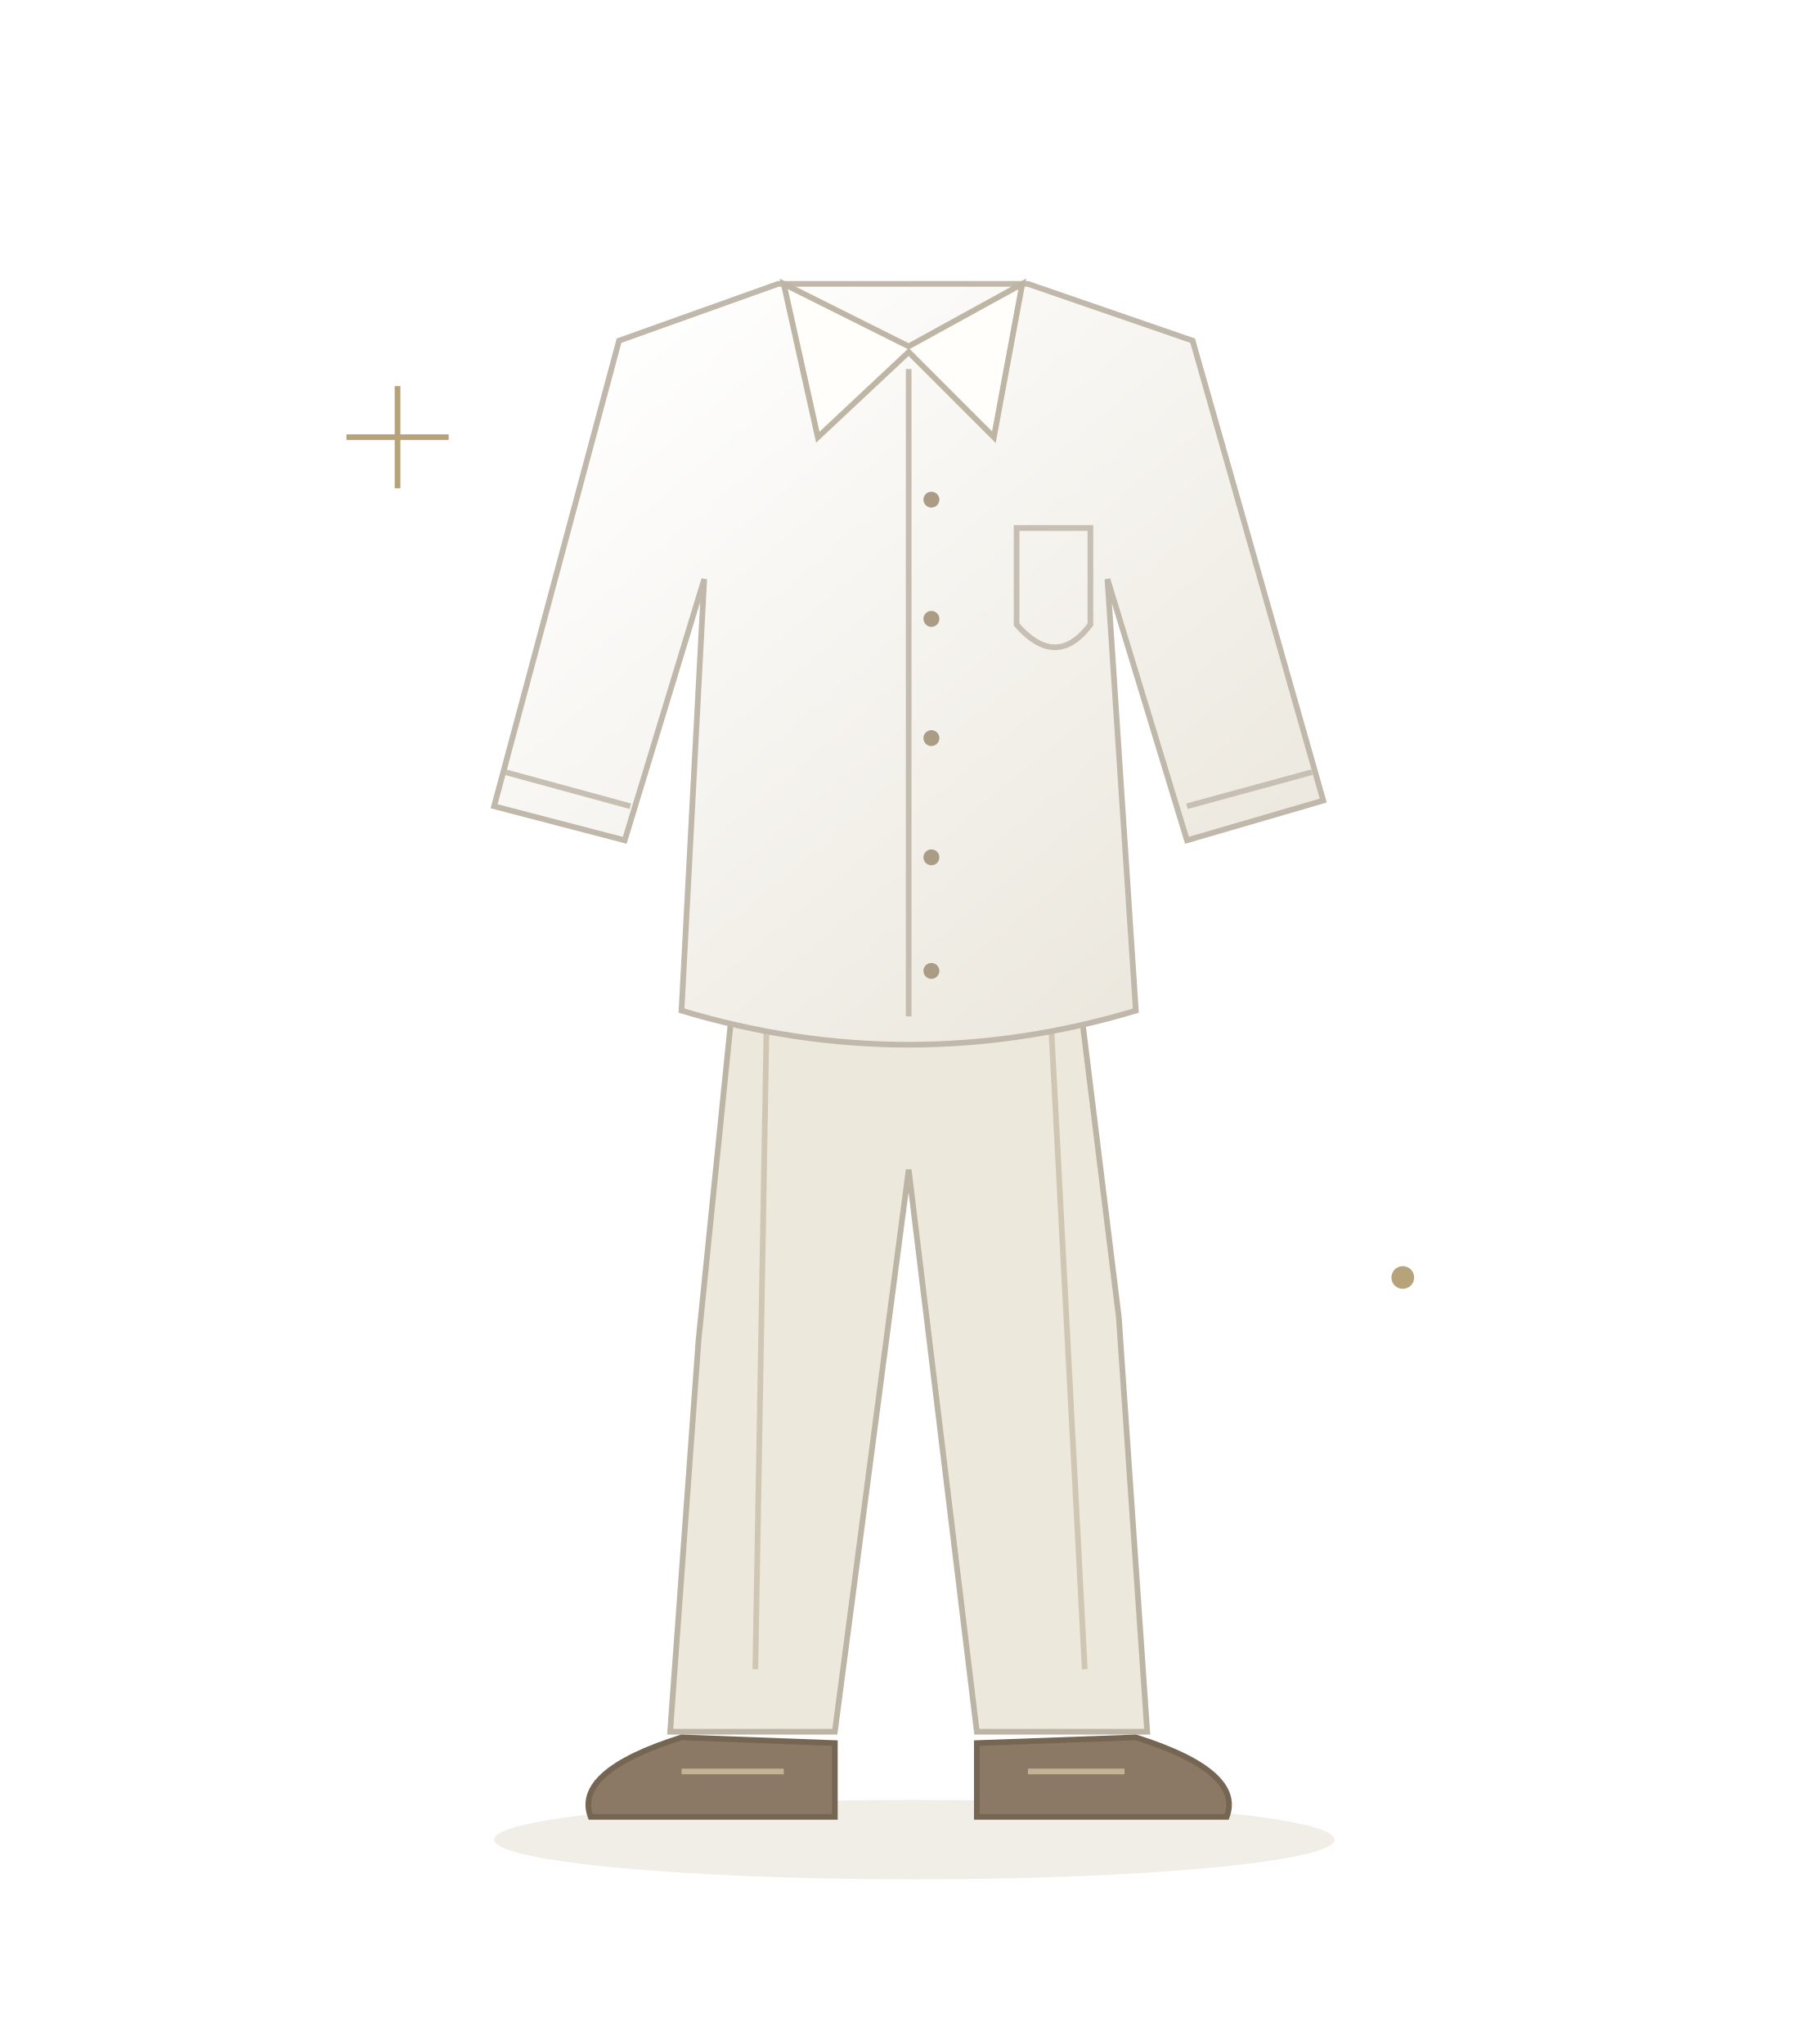
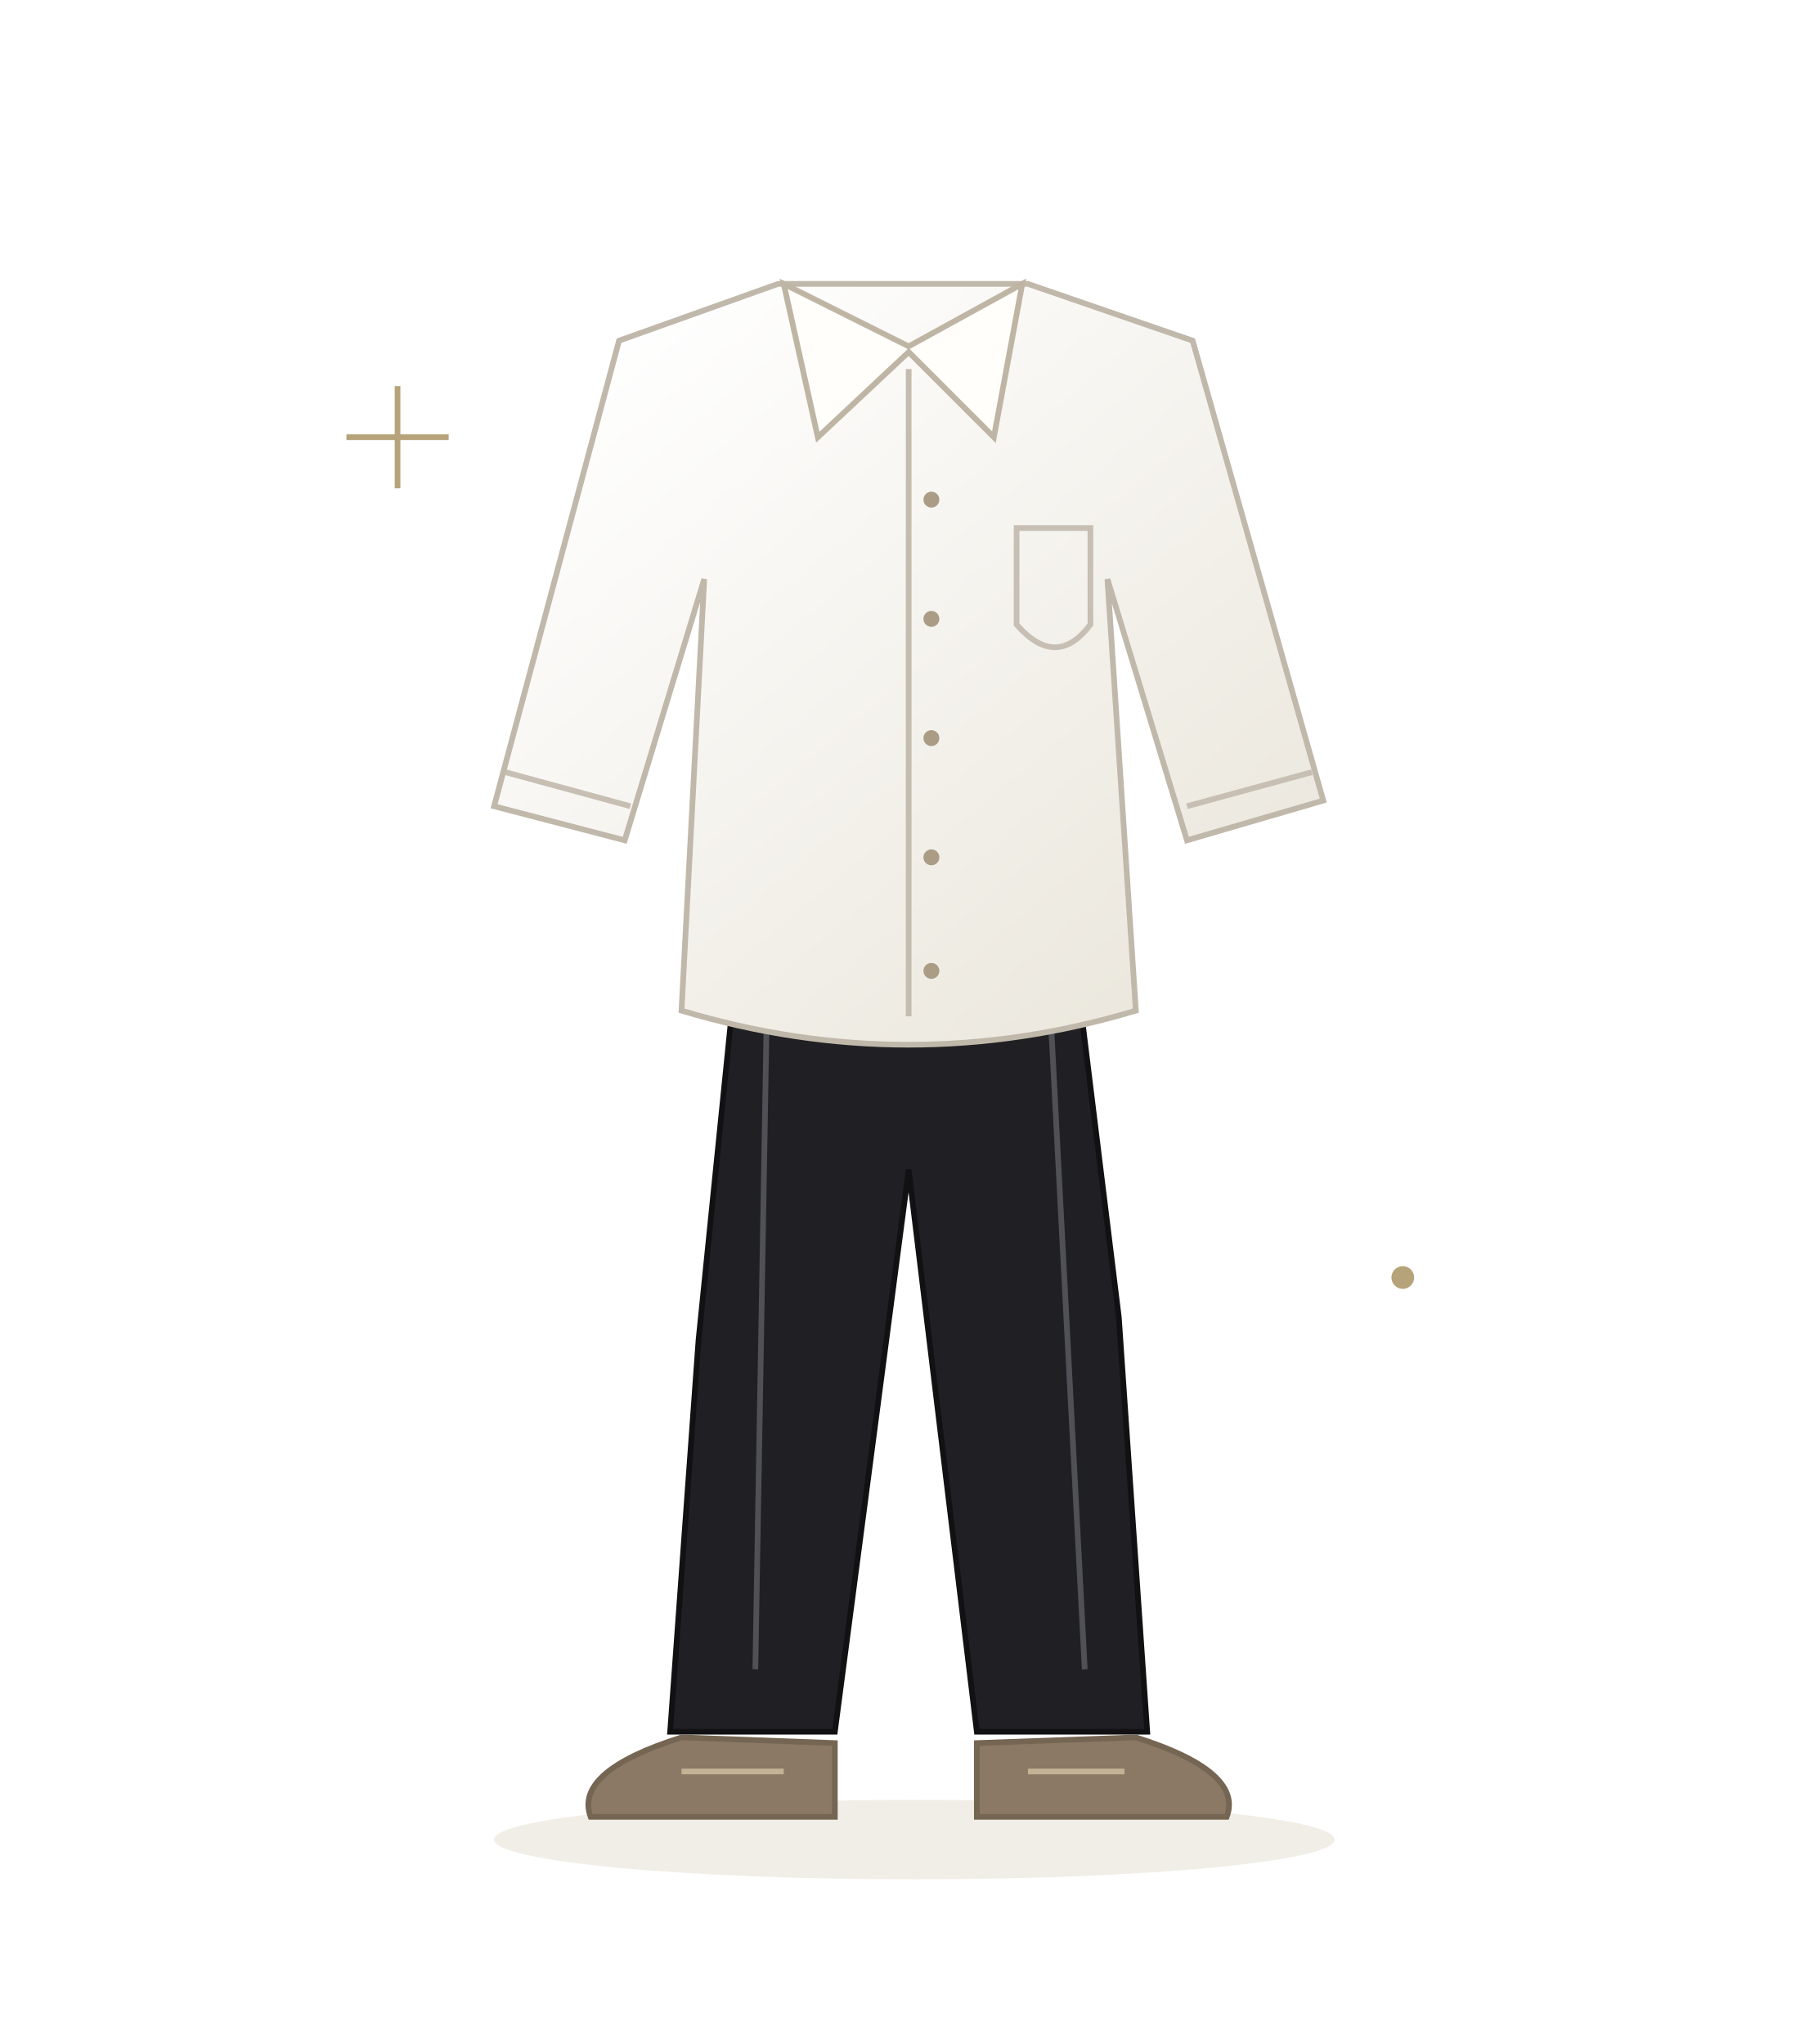
<svg xmlns="http://www.w3.org/2000/svg" viewBox="0 0 320 360" fill="none">
  <defs>
    <linearGradient id="shirt" x1="110" y1="55" x2="210" y2="174" gradientUnits="userSpaceOnUse">
      <stop stop-color="#fff" />
      <stop offset="1" stop-color="#ebe7dd" />
    </linearGradient>
  </defs>
  <ellipse cx="161" cy="324" rx="74" ry="7" fill="#dcd5c6" opacity=".4" />
-   <path d="m130 167-7 69-5 69h29l13-99 12 99h30l-5-73-8-65z" fill="#ede8dc" stroke="#bcb4a4" />
-   <path d="m135 179-2 115m52-115 6 115" stroke="#d0c6b4" />
+   <path d="m130 167-7 69-5 69h29l13-99 12 99h30l-5-73-8-65z" fill="#202024" stroke="#111114" />
+   <path d="m135 179-2 115m52-115 6 115" stroke="#505057" />
  <path d="m137 50-28 10-22 82 23 6 14-46-4 76q40 12 80 0l-5-76 14 46 24-7-23-81-29-10z" fill="url(#shirt)" stroke="#c0b8aa" />
  <path d="m138 50 22 11 20-11-5 27-15-15-16 15z" fill="#fffefb" stroke="#bfb5a4" />
  <path d="M160 65v114" stroke="#c4bcaf" />
  <path d="M179 93h13v17q-6 8-13 0z" stroke="#c7bfb3" />
  <path d="m89 136 22 6m98 0 22-6" stroke="#c7bfb3" />
  <g fill="#aa9c85">
    <circle cx="164" cy="88" r="1.4" />
    <circle cx="164" cy="109" r="1.4" />
    <circle cx="164" cy="130" r="1.4" />
    <circle cx="164" cy="151" r="1.4" />
    <circle cx="164" cy="171" r="1.4" />
  </g>
  <path d="m120 306 27 1v13h-43q-3-8 16-14zm52 1 28-1q19 6 16 14h-44z" fill="#8b7965" stroke="#756653" />
  <path d="M120 312h18m43 0h17" stroke="#c3b293" />
  <path d="M70 68v18m-9-9h18" stroke="#b7a379" />
  <circle cx="247" cy="225" r="2" fill="#b7a379" />
</svg>
